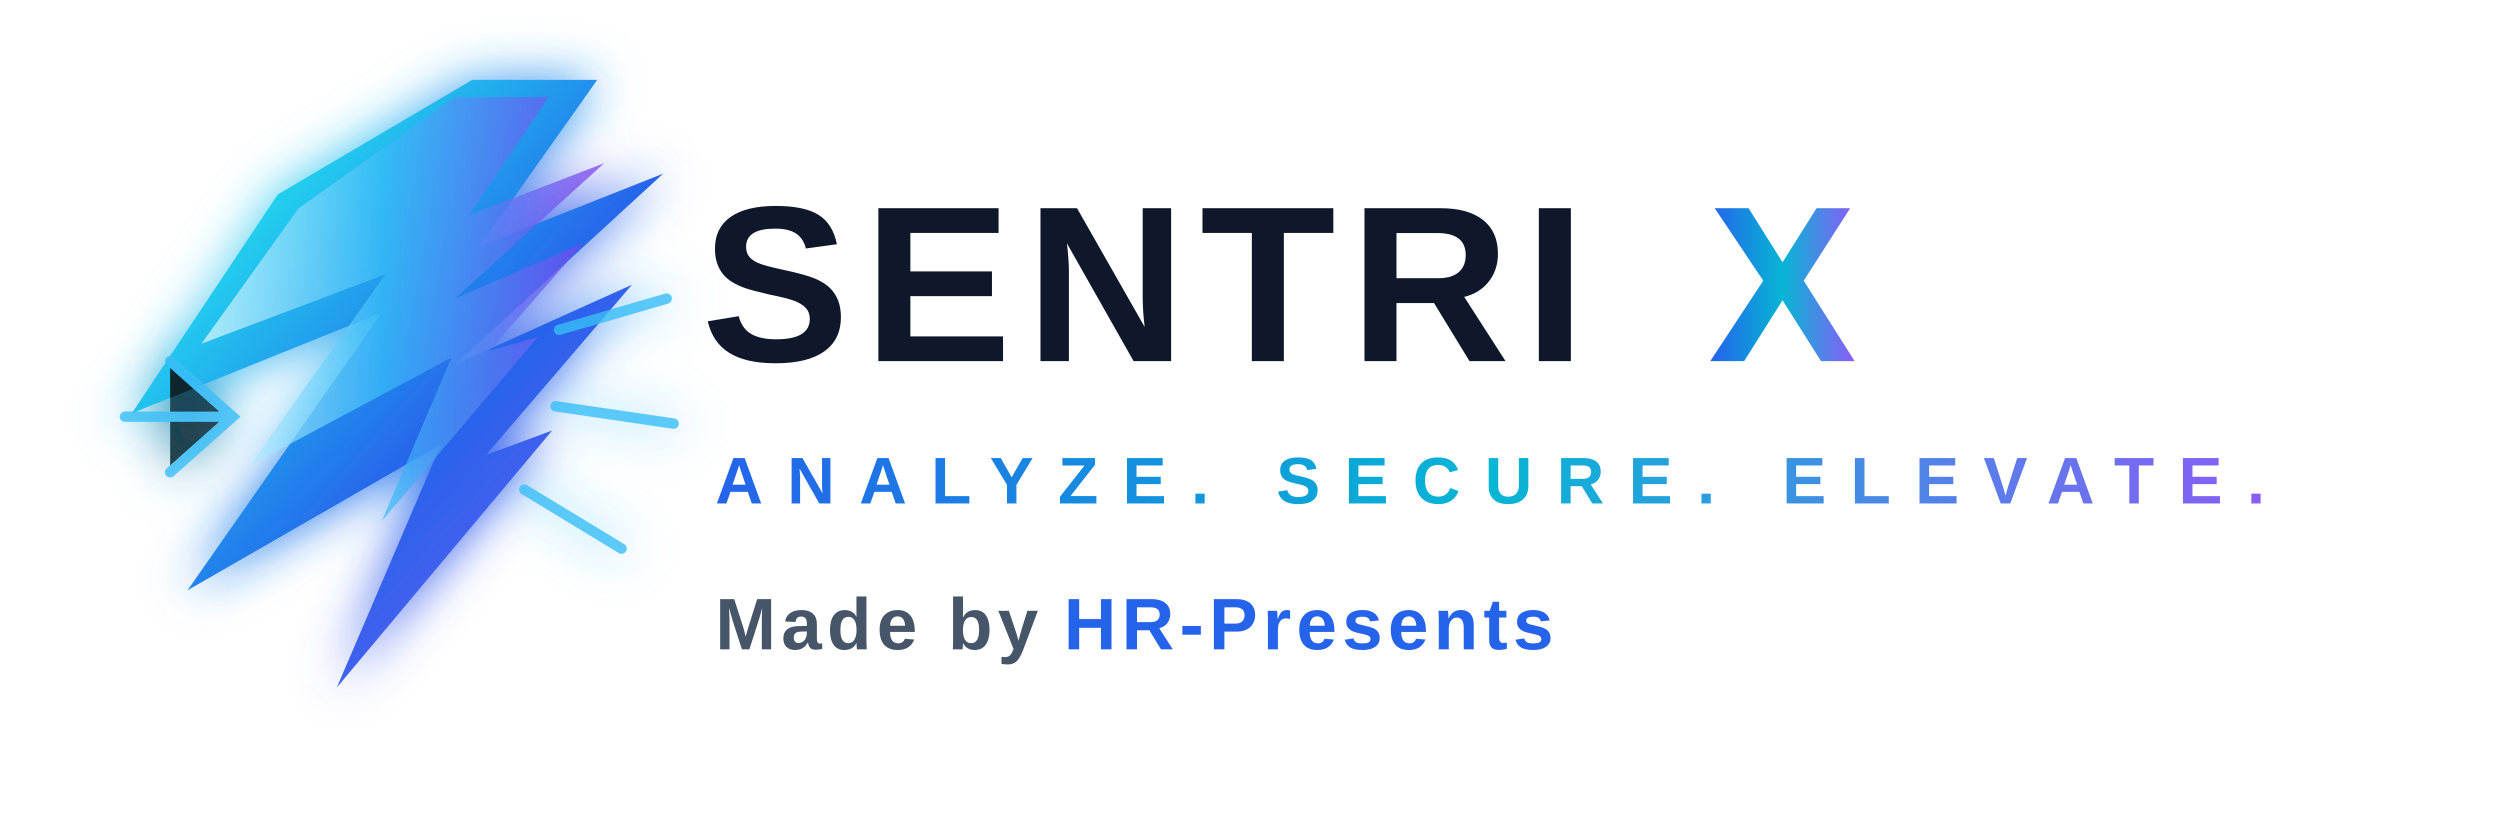
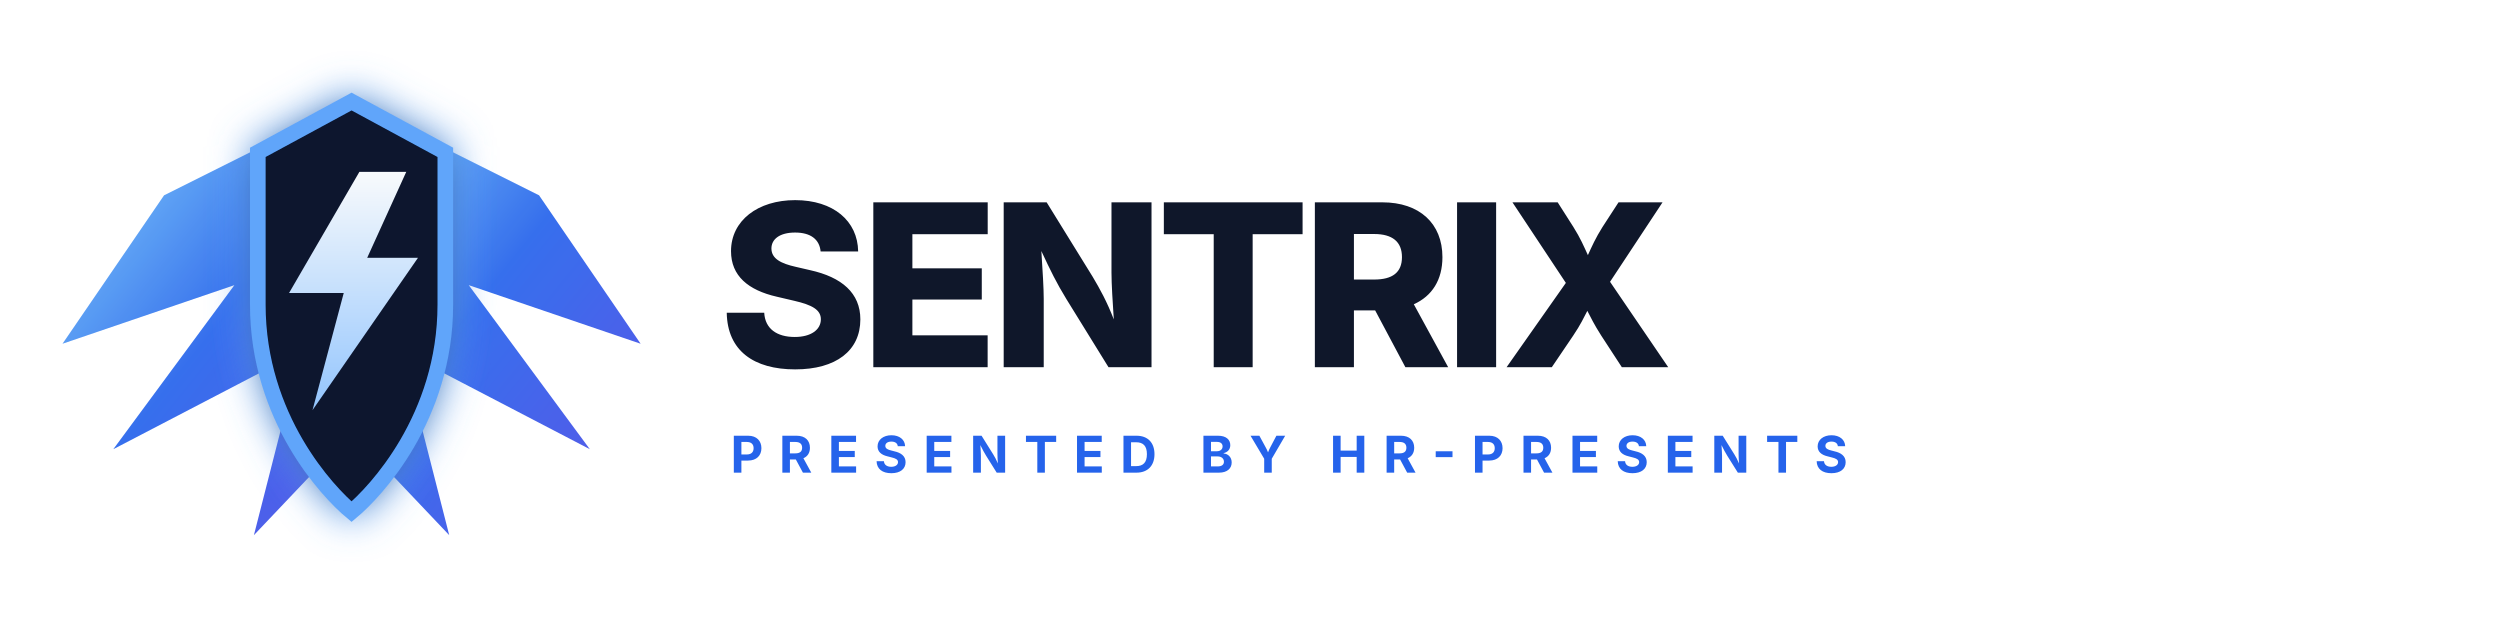
- <svg xmlns="http://www.w3.org/2000/svg" viewBox="0 0 720 240" role="img" aria-labelledby="title desc">
+ <svg xmlns="http://www.w3.org/2000/svg" viewBox="0 0 640 160" role="img" aria-labelledby="title desc">
  <defs>
-     <linearGradient id="wingA" x1="0" y1="0" x2="1" y2="1">
-       <stop offset="0" stop-color="#bff8ff" />
-       <stop offset=".22" stop-color="#22d3ee" />
-       <stop offset=".58" stop-color="#2563eb" />
-       <stop offset="1" stop-color="#8b5cf6" />
+     <linearGradient id="wing" x1="0" y1="0" x2="1" y2="1">
+       <stop offset="0" stop-color="#7dd3fc" />
+       <stop offset="0.48" stop-color="#2563eb" />
+       <stop offset="1" stop-color="#4f46e5" />
    </linearGradient>
-     <linearGradient id="wingB" x1="0" y1="0" x2="1" y2="0">
-       <stop stop-color="#e0fbff" />
-       <stop offset=".45" stop-color="#38bdf8" />
-       <stop offset="1" stop-color="#7c3aed" />
+     <linearGradient id="core" x1="0" y1="0" x2="0" y2="1">
+       <stop offset="0" stop-color="#f8fafc" />
+       <stop offset="1" stop-color="#93c5fd" />
    </linearGradient>
-     <linearGradient id="tag" x1="0" y1="0" x2="1" y2="0">
-       <stop stop-color="#2563eb" />
-       <stop offset=".5" stop-color="#06b6d4" />
-       <stop offset="1" stop-color="#8b5cf6" />
-     </linearGradient>
-     <filter id="glow" x="-40%" y="-40%" width="180%" height="180%">
-       <feGaussianBlur stdDeviation="7" result="b" />
+     <filter id="glow" x="-30%" y="-30%" width="160%" height="160%">
+       <feGaussianBlur stdDeviation="5" result="blur" />
      <feMerge>
-         <feMergeNode in="b" />
+         <feMergeNode in="blur" />
        <feMergeNode in="SourceGraphic" />
      </feMerge>
    </filter>
  </defs>
-   <g transform="translate(18 8)" filter="url(#glow)">
-     <path d="M118 15 62 48 20 111l72-29-56 80 73-42-30 70 62-74-19 7 42-49-51 23 60-55-53 21 34-48Z" fill="url(#wingA)" />
-     <path d="M113 20 68 52 40 91l53-20-39 55 58-31-20 47 45-53-14 4 27-31-37 16 43-39-39 15 23-34Z" fill="url(#wingB)" opacity=".72" />
-     <path d="M18 112h30M31 96l18 16-18 16M143 87l31-9M142 109l34 5M133 133l28 17" stroke="#38bdf8" stroke-width="3" stroke-linecap="round" opacity=".8" />
+   <g transform="translate(10 12)">
+     <path d="M72 18 32 38 6 76l44-15-31 42 48-25-12 47 37-39V26Z" fill="url(#wing)" opacity=".92" />
+     <path d="M88 18 128 38l26 38-44-15 31 42-48-25 12 47-37-39V26Z" fill="url(#wing)" opacity=".92" />
+     <path d="M80 14 104 27v39c0 29-18 48-24 53-6-5-24-24-24-53V27Z" fill="#07152f" stroke="#60a5fa" stroke-width="4" filter="url(#glow)" />
+     <path d="m82 32-18 31h14l-8 30 27-39H84l10-22Z" fill="url(#core)" />
  </g>
-   <g transform="translate(202 47)">
-     <text x="0" y="57" font-family="Arial,Helvetica,sans-serif" font-size="64" font-weight="800" letter-spacing="4" fill="#0f172a">SENTRI</text>
-     <text x="290" y="57" font-family="Arial,Helvetica,sans-serif" font-size="64" font-weight="800" fill="url(#tag)">X</text>
-     <text x="4" y="98" font-family="Arial,Helvetica,sans-serif" font-size="19" font-weight="700" letter-spacing="7" fill="url(#tag)">ANALYZE. SECURE. ELEVATE.</text>
-     <text x="4" y="140" font-family="Arial,Helvetica,sans-serif" font-size="21" font-weight="800" letter-spacing="1.5" fill="#475569">Made by <tspan fill="#2563eb">HR-Presents</tspan>
-     </text>
+   <g transform="translate(184 49)">
+     <text x="0" y="45" font-family="Inter,Segoe UI,Arial,sans-serif" font-size="58" font-weight="800" letter-spacing="-2" fill="#0f172a">SENTRIX</text>
+     <text x="3" y="72" font-family="Inter,Segoe UI,Arial,sans-serif" font-size="13" font-weight="700" letter-spacing="4" fill="#2563eb">PRESENTED BY HR-PRESENTS</text>
  </g>
</svg>
